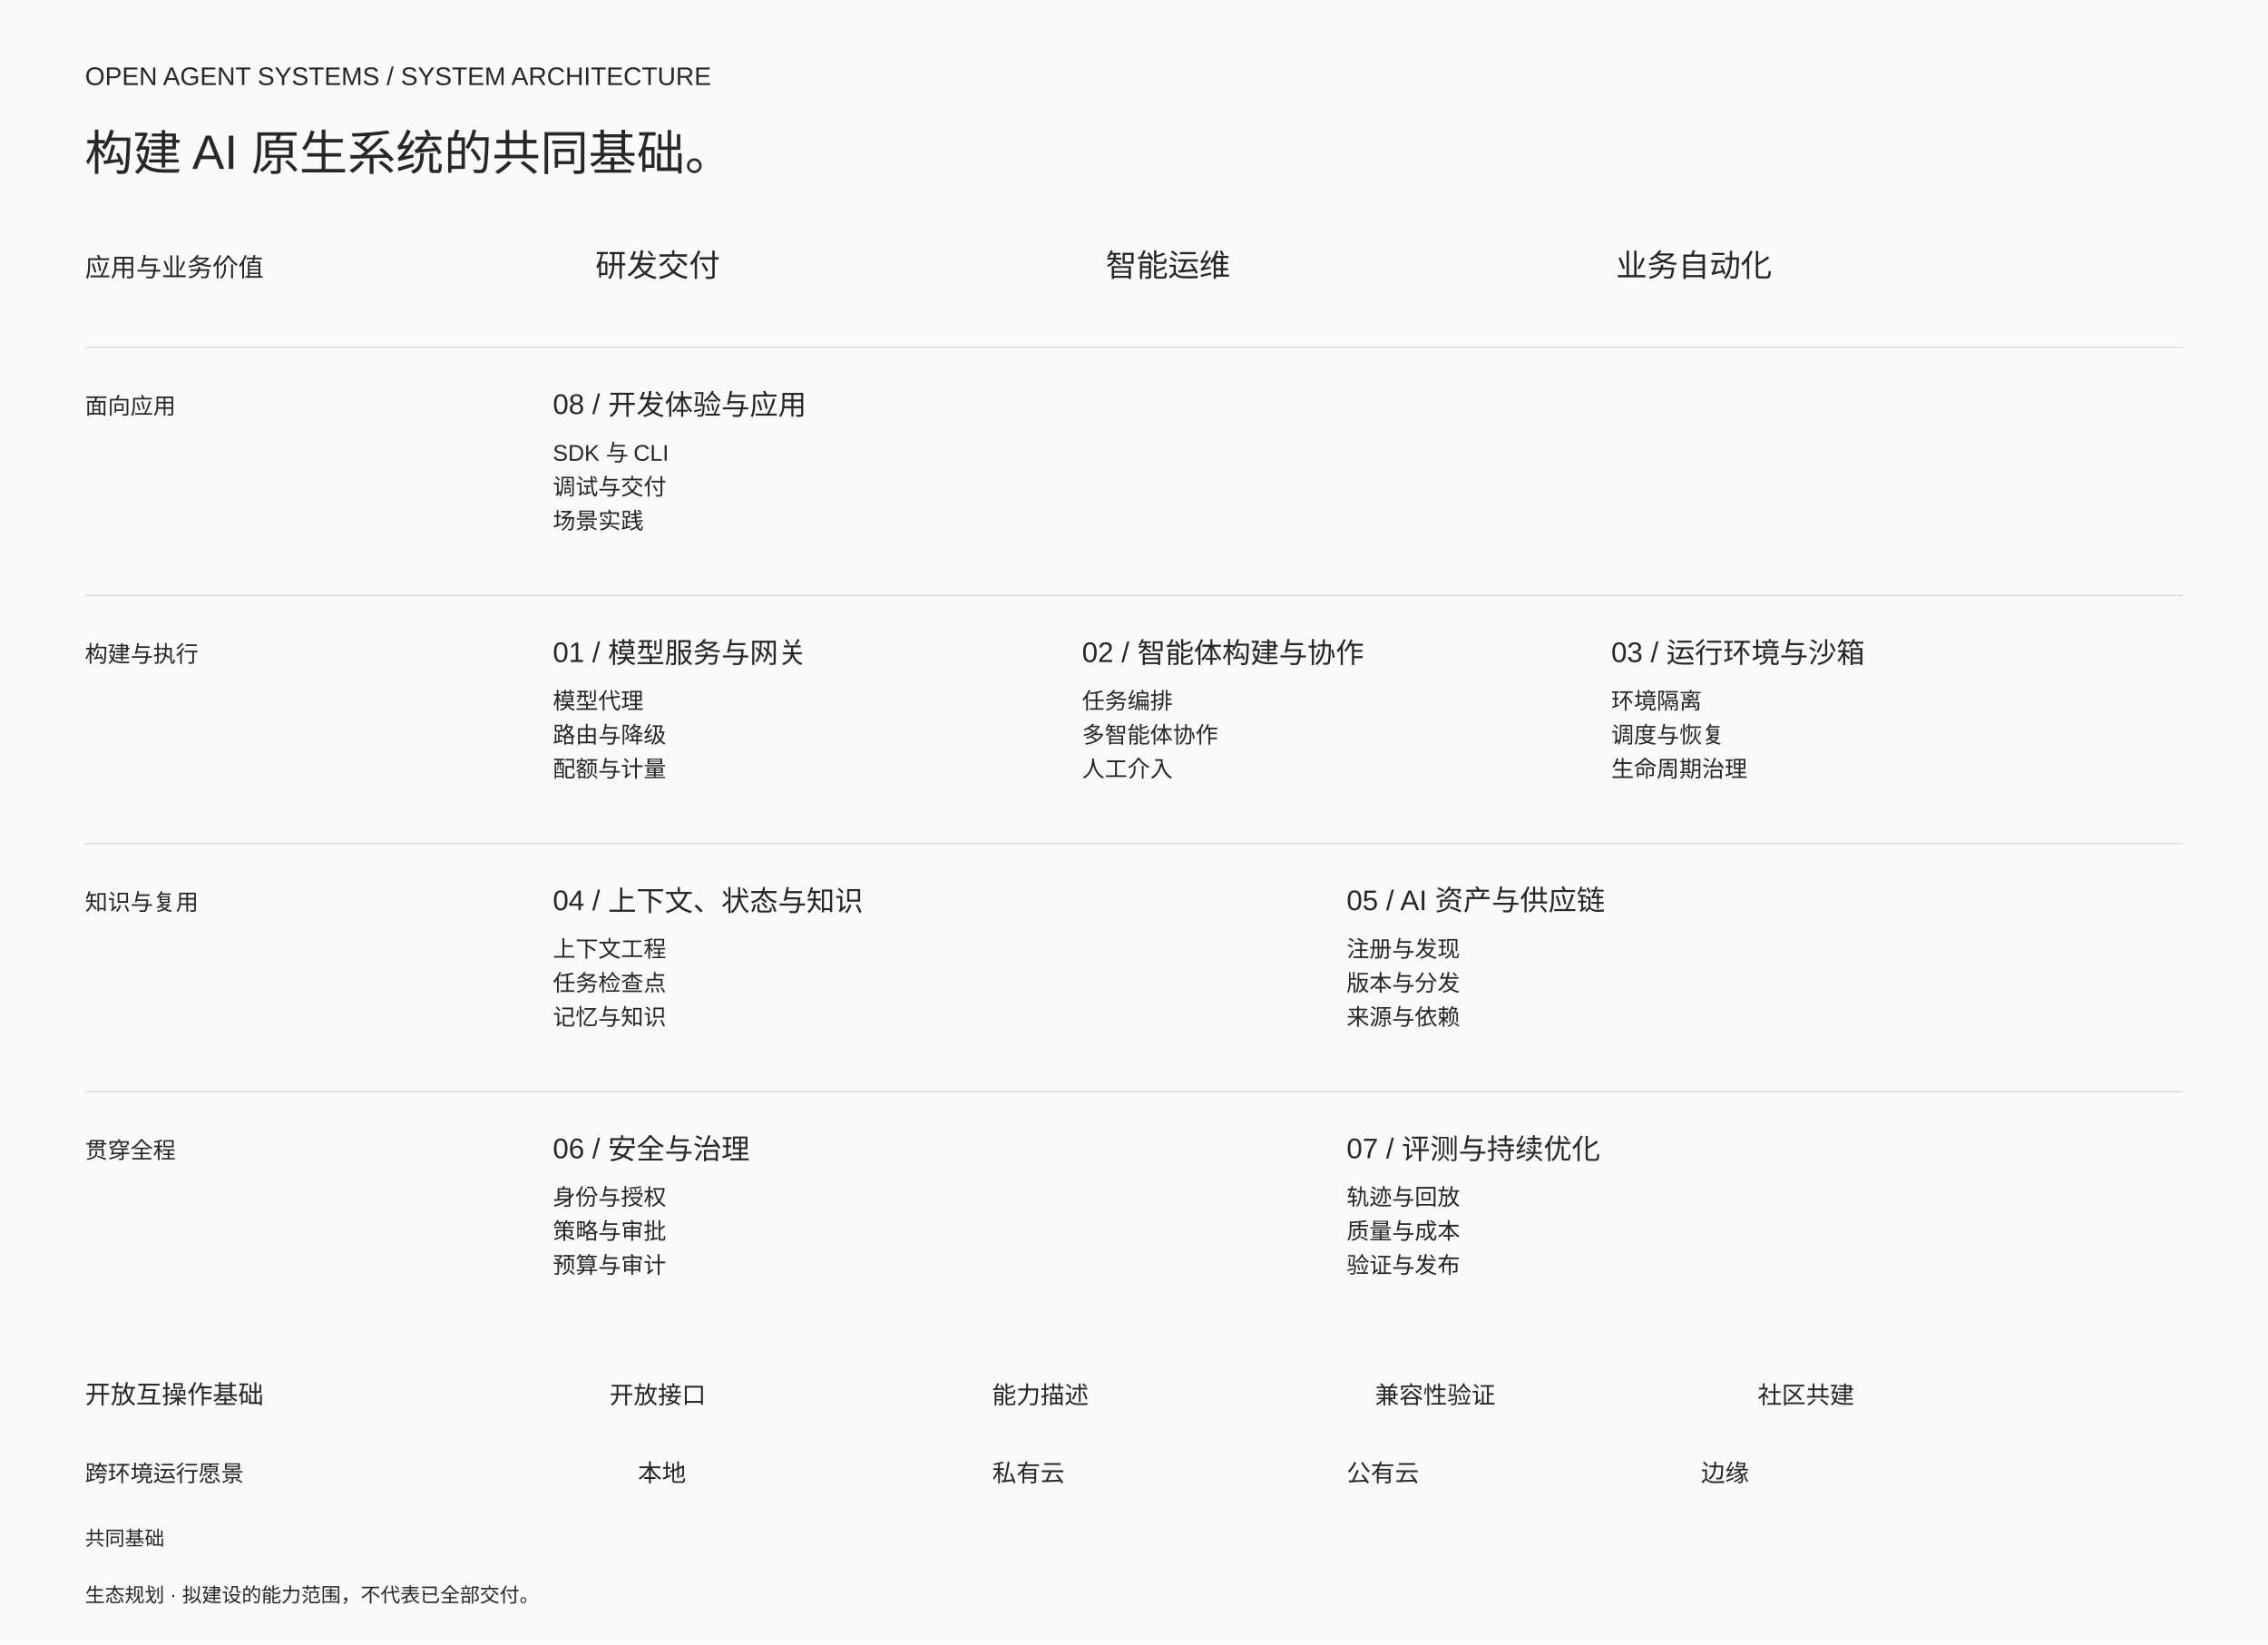
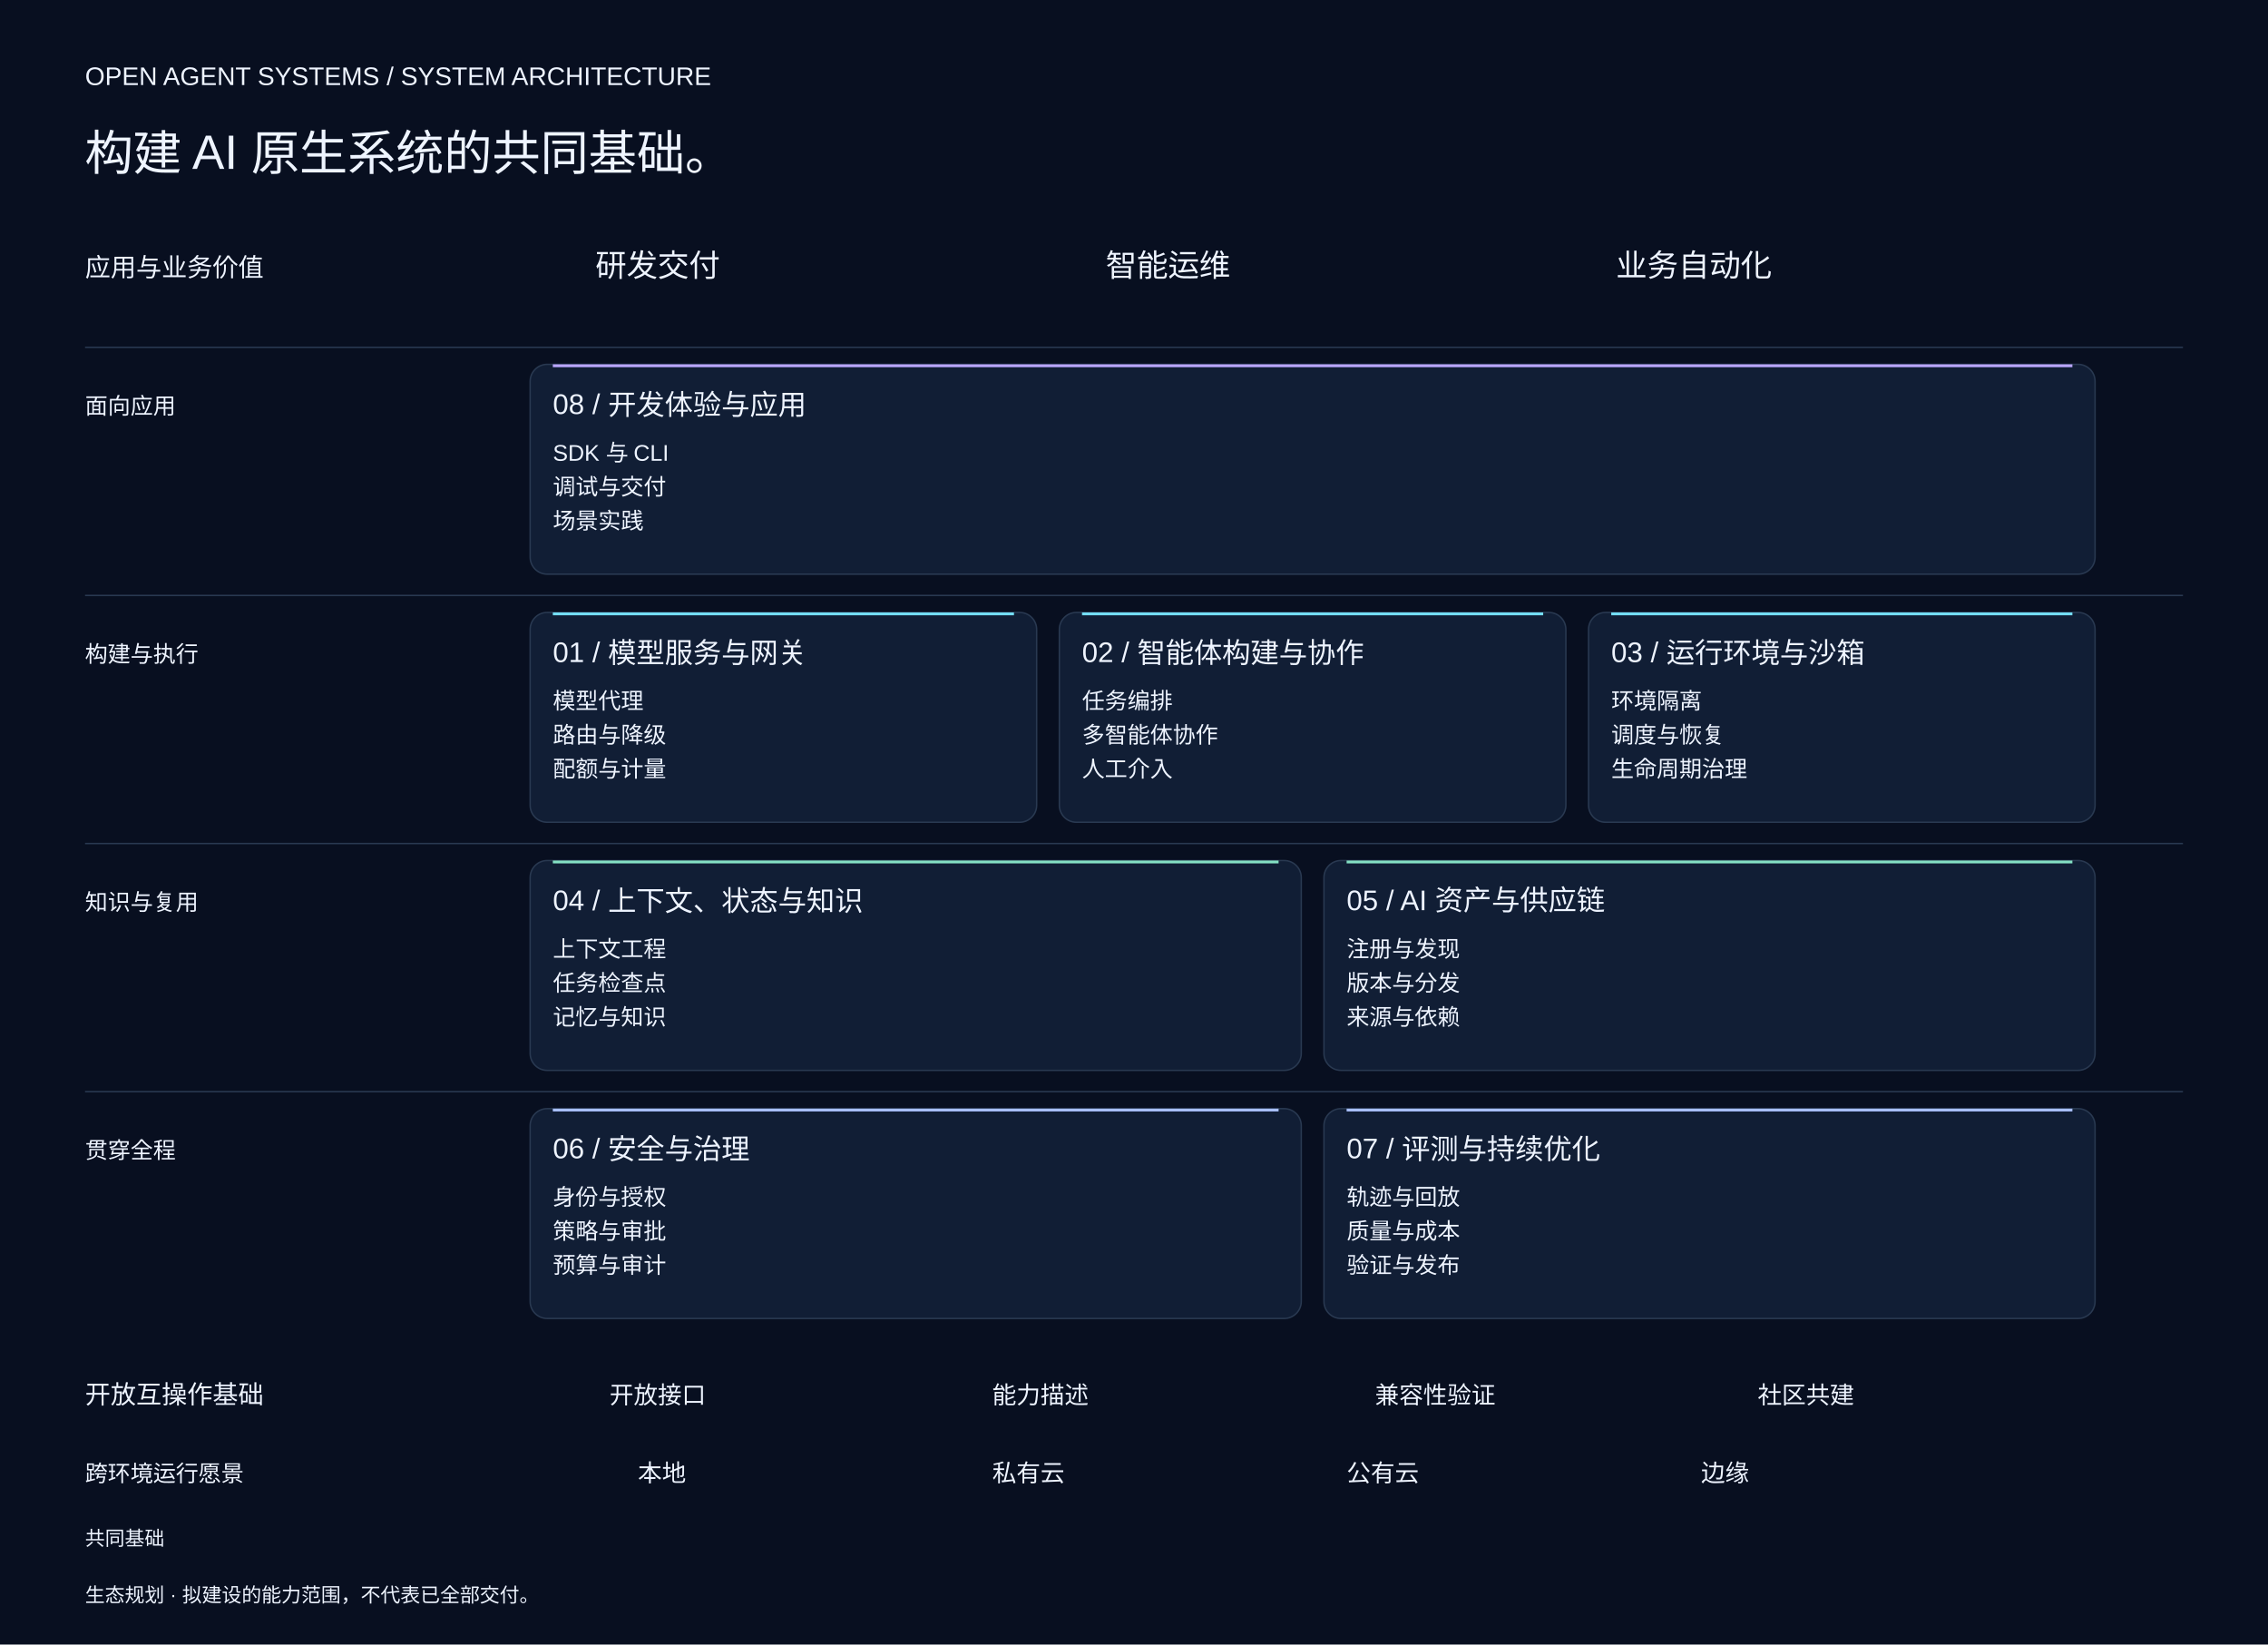
<svg xmlns="http://www.w3.org/2000/svg" width="1600" height="1160" viewBox="0 0 1600 1160" role="img" aria-labelledby="title desc">
-   <rect width="1600" height="1160" fill="#fafafa" />
-   <style>text{font-family:Arial,"PingFang SC",sans-serif;fill:#252729}</style>
+   <rect width="1600" height="1160" fill="#080f20" />
+   <style>text{font-family:Arial,"PingFang SC",sans-serif;fill:#eef4ff}</style>
  <text x="60" y="60" font-size="18">OPEN AGENT SYSTEMS / SYSTEM ARCHITECTURE</text>
  <text x="60" y="120" font-size="34">构建 AI 原生系统的共同基础。</text>
  <text x="60" y="195" font-size="18">应用与业务价值</text>
  <text x="420" y="195" font-size="22">研发交付</text>
  <text x="780" y="195" font-size="22">智能运维</text>
  <text x="1140" y="195" font-size="22">业务自动化</text>
-   <path d="M60 245H1540" stroke="#dadddf" />
+   <path d="M60 245H1540" stroke="#293951" />
  <text x="60" y="292" font-size="16">面向应用</text>
+   <rect x="374.0" y="257" width="1104.0" height="148" rx="12" fill="#111e35" stroke="#293951" />
+   <path d="M390.0 258H1462.0" stroke="#baa6ff" stroke-width="2" />
  <text x="390.0" y="292" font-size="20">08 / 开发体验与应用</text>
  <text x="390.0" y="325" font-size="16">SDK 与 CLI</text>
  <text x="390.0" y="349" font-size="16">调试与交付</text>
  <text x="390.0" y="373" font-size="16">场景实践</text>
-   <path d="M60 420H1540" stroke="#dadddf" />
+   <path d="M60 420H1540" stroke="#293951" />
  <text x="60" y="467" font-size="16">构建与执行</text>
+   <rect x="374.0" y="432" width="357.333" height="148" rx="12" fill="#111e35" stroke="#293951" />
+   <path d="M390.0 433H715.333" stroke="#74ddf4" stroke-width="2" />
  <text x="390.0" y="467" font-size="20">01 / 模型服务与网关</text>
  <text x="390.0" y="500" font-size="16">模型代理</text>
  <text x="390.0" y="524" font-size="16">路由与降级</text>
  <text x="390.0" y="548" font-size="16">配额与计量</text>
+   <rect x="747.333" y="432" width="357.333" height="148" rx="12" fill="#111e35" stroke="#293951" />
+   <path d="M763.333 433H1088.667" stroke="#74ddf4" stroke-width="2" />
  <text x="763.333" y="467" font-size="20">02 / 智能体构建与协作</text>
  <text x="763.333" y="500" font-size="16">任务编排</text>
  <text x="763.333" y="524" font-size="16">多智能体协作</text>
  <text x="763.333" y="548" font-size="16">人工介入</text>
+   <rect x="1120.667" y="432" width="357.333" height="148" rx="12" fill="#111e35" stroke="#293951" />
+   <path d="M1136.667 433H1462" stroke="#74ddf4" stroke-width="2" />
  <text x="1136.667" y="467" font-size="20">03 / 运行环境与沙箱</text>
  <text x="1136.667" y="500" font-size="16">环境隔离</text>
  <text x="1136.667" y="524" font-size="16">调度与恢复</text>
  <text x="1136.667" y="548" font-size="16">生命周期治理</text>
-   <path d="M60 595H1540" stroke="#dadddf" />
+   <path d="M60 595H1540" stroke="#293951" />
  <text x="60" y="642" font-size="16">知识与复用</text>
+   <rect x="374.0" y="607" width="544.0" height="148" rx="12" fill="#111e35" stroke="#293951" />
+   <path d="M390.0 608H902.0" stroke="#83e0c3" stroke-width="2" />
  <text x="390.0" y="642" font-size="20">04 / 上下文、状态与知识</text>
  <text x="390.0" y="675" font-size="16">上下文工程</text>
  <text x="390.0" y="699" font-size="16">任务检查点</text>
  <text x="390.0" y="723" font-size="16">记忆与知识</text>
+   <rect x="934.0" y="607" width="544.0" height="148" rx="12" fill="#111e35" stroke="#293951" />
+   <path d="M950.0 608H1462.0" stroke="#83e0c3" stroke-width="2" />
  <text x="950.0" y="642" font-size="20">05 / AI 资产与供应链</text>
  <text x="950.0" y="675" font-size="16">注册与发现</text>
  <text x="950.0" y="699" font-size="16">版本与分发</text>
  <text x="950.0" y="723" font-size="16">来源与依赖</text>
-   <path d="M60 770H1540" stroke="#dadddf" />
+   <path d="M60 770H1540" stroke="#293951" />
  <text x="60" y="817" font-size="16">贯穿全程</text>
+   <rect x="374.0" y="782" width="544.0" height="148" rx="12" fill="#111e35" stroke="#293951" />
+   <path d="M390.0 783H902.0" stroke="#a7beff" stroke-width="2" />
  <text x="390.0" y="817" font-size="20">06 / 安全与治理</text>
  <text x="390.0" y="850" font-size="16">身份与授权</text>
  <text x="390.0" y="874" font-size="16">策略与审批</text>
  <text x="390.0" y="898" font-size="16">预算与审计</text>
+   <rect x="934.0" y="782" width="544.0" height="148" rx="12" fill="#111e35" stroke="#293951" />
+   <path d="M950.0 783H1462.0" stroke="#a7beff" stroke-width="2" />
  <text x="950.0" y="817" font-size="20">07 / 评测与持续优化</text>
  <text x="950.0" y="850" font-size="16">轨迹与回放</text>
  <text x="950.0" y="874" font-size="16">质量与成本</text>
  <text x="950.0" y="898" font-size="16">验证与发布</text>
  <text x="60" y="990" font-size="18">开放互操作基础</text>
  <text x="430" y="990" font-size="17">开放接口</text>
  <text x="700" y="990" font-size="17">能力描述</text>
  <text x="970" y="990" font-size="17">兼容性验证</text>
  <text x="1240" y="990" font-size="17">社区共建</text>
  <text x="60" y="1045" font-size="16">跨环境运行愿景</text>
  <text x="450" y="1045" font-size="17">本地</text>
  <text x="700" y="1045" font-size="17">私有云</text>
  <text x="950" y="1045" font-size="17">公有云</text>
  <text x="1200" y="1045" font-size="17">边缘</text>
  <text x="60" y="1090" font-size="14">共同基础</text>
  <text x="60" y="1130" font-size="14">生态规划 · 拟建设的能力范围，不代表已全部交付。</text>
</svg>
